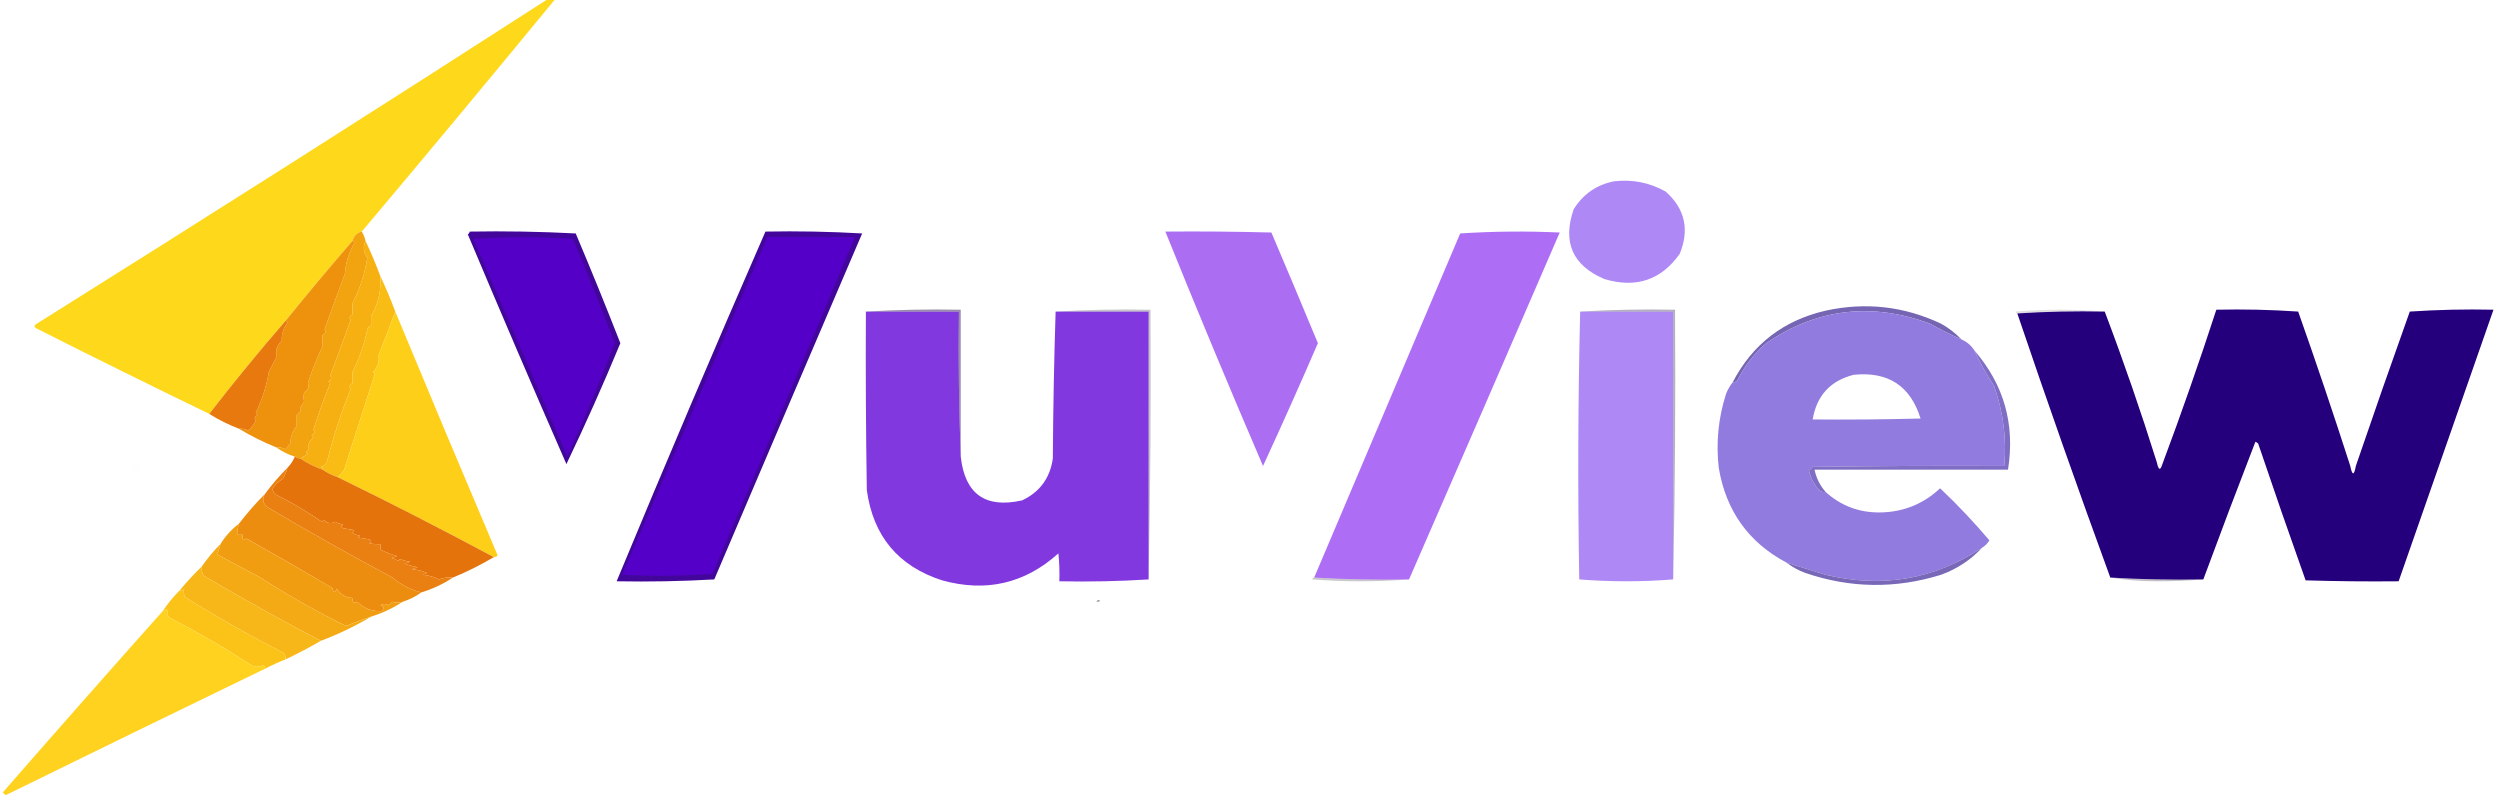
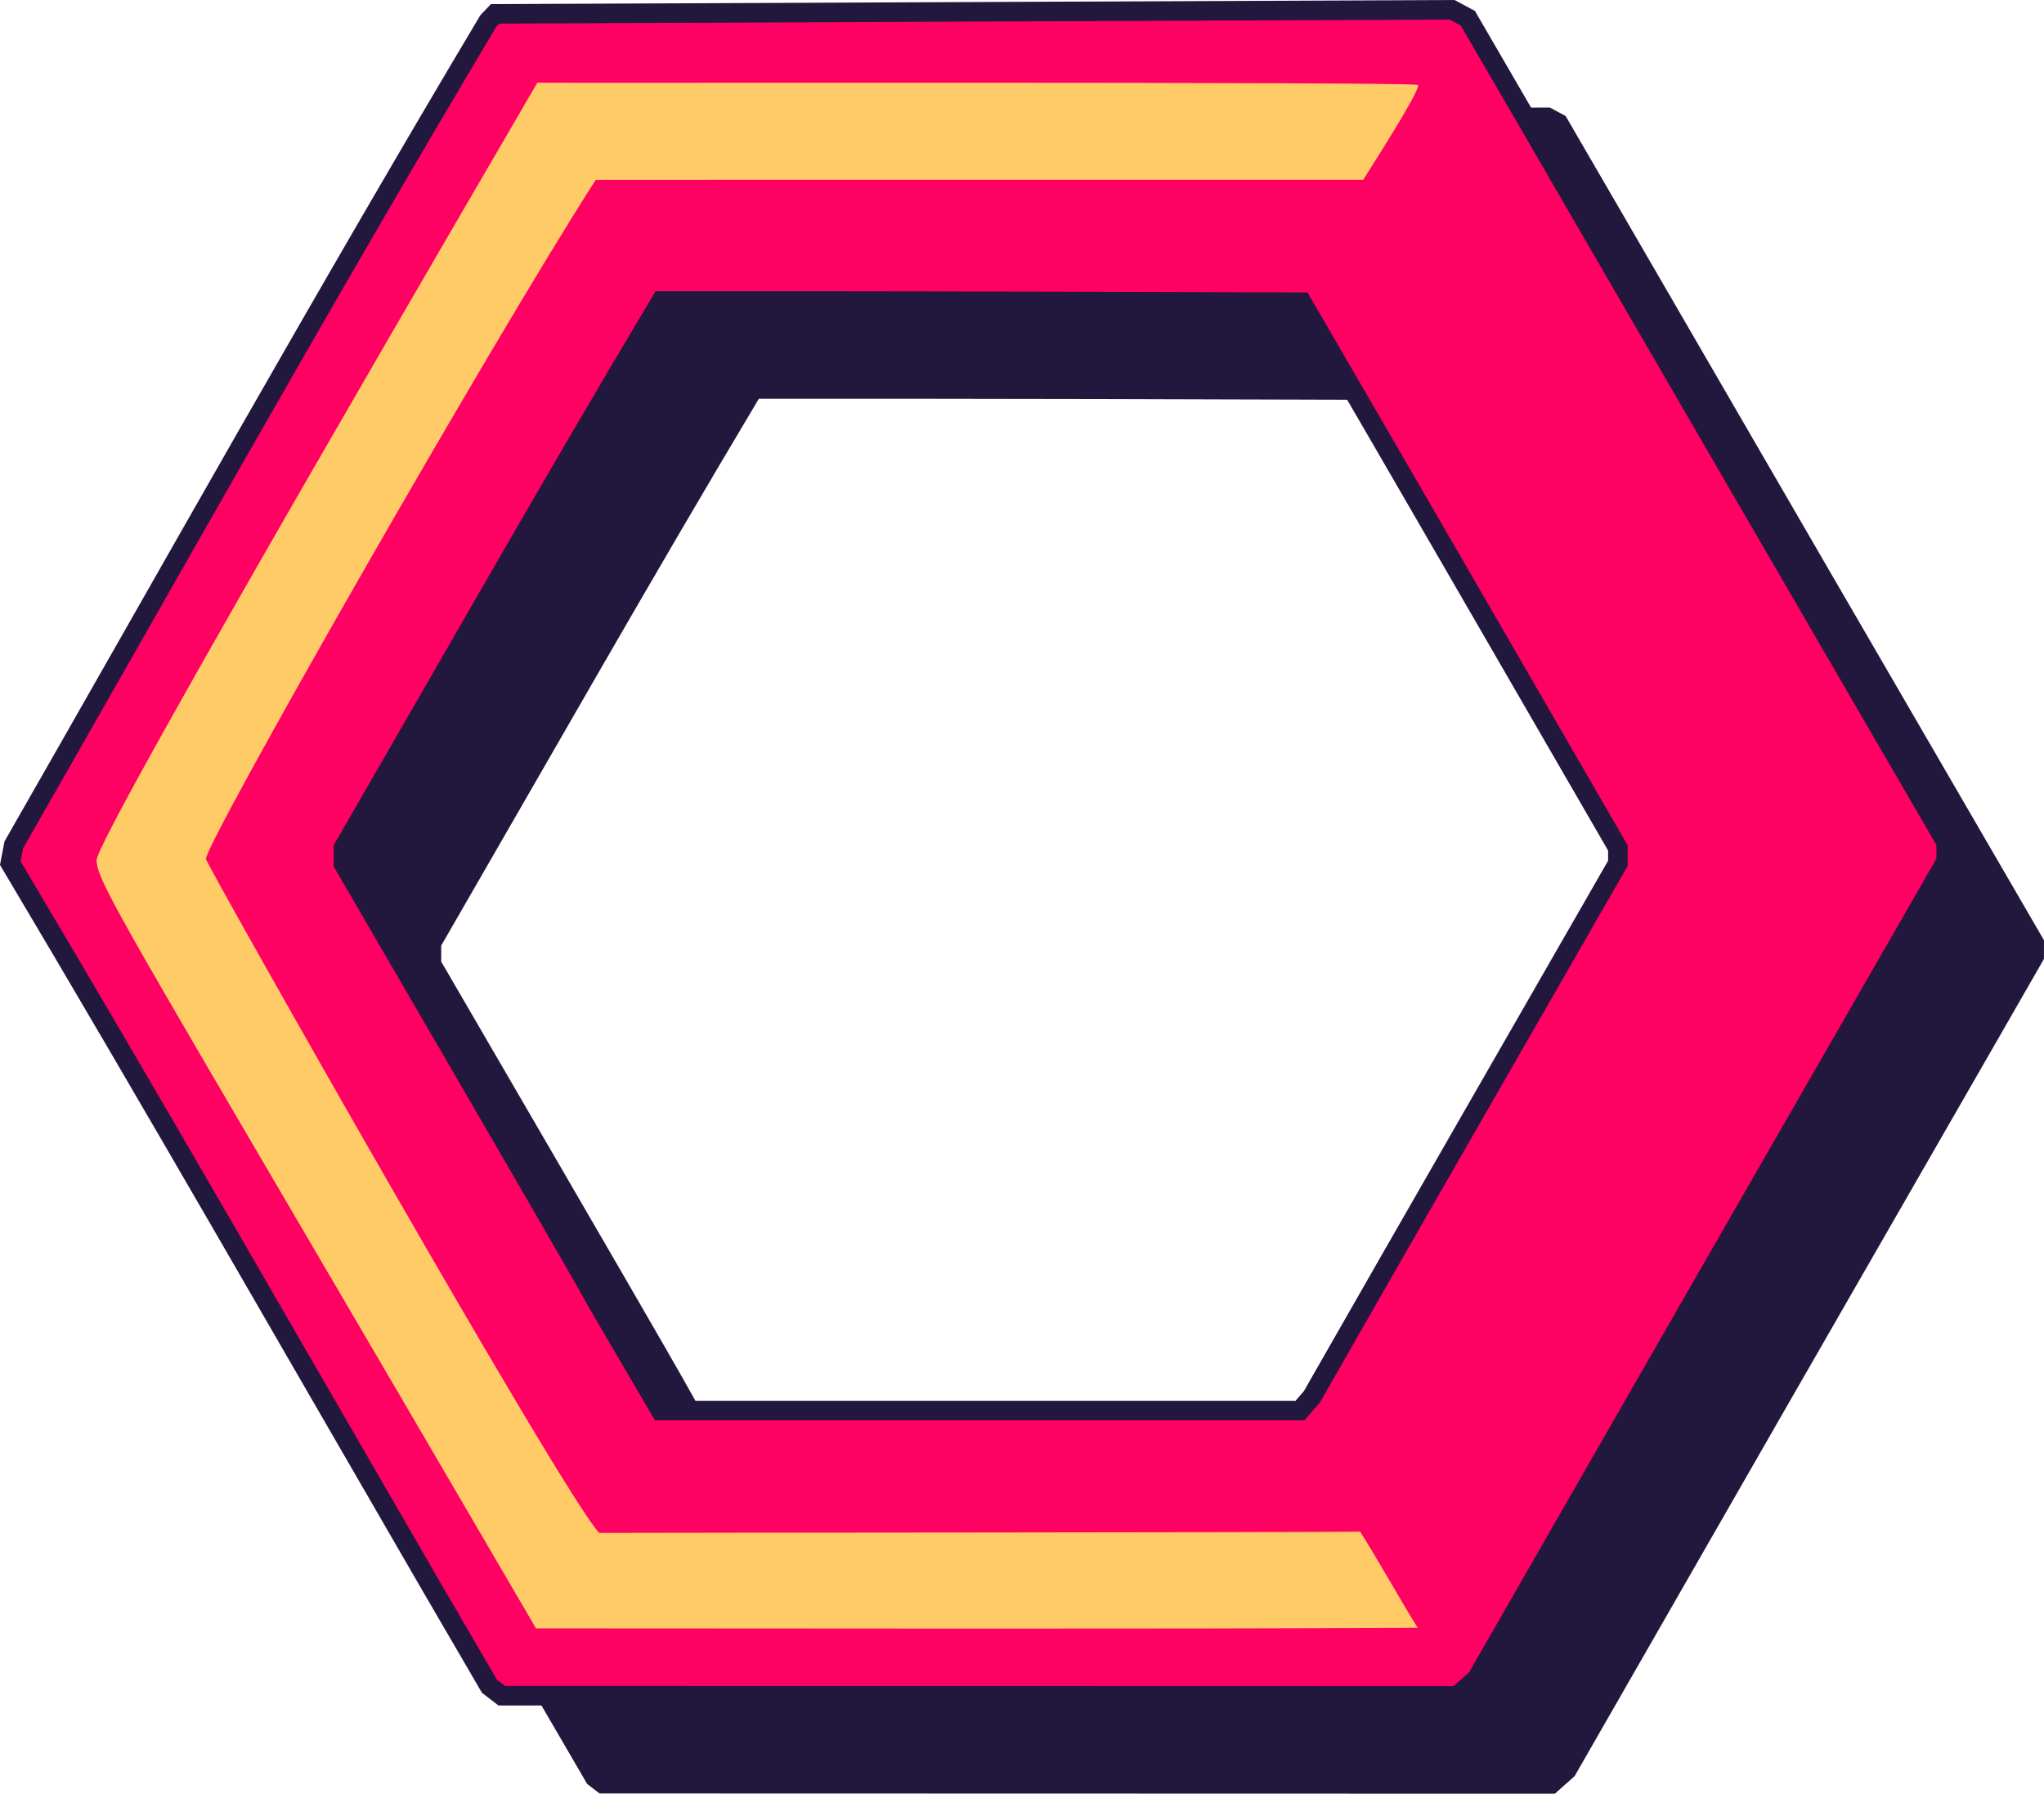
- <svg xmlns="http://www.w3.org/2000/svg" version="1.1" width="1344px" height="430px" style="shape-rendering:geometricPrecision; text-rendering:geometricPrecision; image-rendering:optimizeQuality; fill-rule:evenodd; clip-rule:evenodd">
-   <g>
-     <path style="opacity:1" fill="#fed81b" d="M 294.5,-0.5 C 295.833,-0.5 297.167,-0.5 298.5,-0.5C 264.061,41.391 229.395,83.058 194.5,124.5C 191.856,125.144 190.189,126.811 189.5,129.5C 177.272,143.608 165.272,157.942 153.5,172.5C 139.366,188.759 125.699,205.426 112.5,222.5C 81.399,207.449 50.399,192.116 19.5,176.5C 18.479,175.998 18.312,175.332 19,174.5C 111.275,116.699 203.108,58.365 294.5,-0.5 Z" />
-   </g>
-   <g>
-     <path style="opacity:1" fill="#ae88f5" d="M 867.5,97.5 C 877.461,96.283 886.794,98.116 895.5,103C 905.856,112.28 908.356,123.447 903,136.5C 892.98,150.598 879.48,155.098 862.5,150C 845.402,142.729 839.902,130.229 846,112.5C 851.091,104.383 858.257,99.383 867.5,97.5 Z" />
-   </g>
-   <g>
-     <path style="opacity:1" fill="#ab6df2" d="M 626.5,124.5 C 645.503,124.333 664.503,124.5 683.5,125C 691.927,144.776 700.26,164.609 708.5,184.5C 698.924,206.649 689.091,228.649 679,250.5C 660.998,208.649 643.498,166.649 626.5,124.5 Z" />
-   </g>
-   <g>
-     <path style="opacity:1" fill="#ad6ef5" d="M 757.5,311.5 C 740.325,311.83 723.325,311.497 706.5,310.5C 732.648,248.865 758.815,187.199 785,125.5C 802.76,124.342 820.593,124.175 838.5,125C 811.595,187.3 784.595,249.466 757.5,311.5 Z" />
-   </g>
-   <g>
-     <path style="opacity:1" fill="#f2a310" d="M 194.5,124.5 C 195.441,126.05 196.107,127.716 196.5,129.5C 195.037,132.663 195.37,135.663 197.5,138.5C 196.127,147.118 193.461,155.284 189.5,163C 189.5,165 189.5,167 189.5,169C 187.875,169.853 187.542,170.853 188.5,172C 184.963,181.936 181.296,191.936 177.5,202C 178.458,203.147 178.125,204.147 176.5,205C 176.833,205.333 177.167,205.667 177.5,206C 174.094,214.452 171.094,222.786 168.5,231C 169.458,232.147 169.125,233.147 167.5,234C 167.833,234.333 168.167,234.667 168.5,235C 166.996,236.337 165.996,238.004 165.5,240C 166.458,241.147 166.125,242.147 164.5,243C 164.833,243.333 165.167,243.667 165.5,244C 164.142,244.934 162.808,245.768 161.5,246.5C 160.391,246.443 159.391,246.11 158.5,245.5C 154.849,244.341 151.515,242.674 148.5,240.5C 150.262,240.357 151.929,240.691 153.5,241.5C 154.333,240.5 155.167,239.5 156,238.5C 156.19,234.924 157.357,231.758 159.5,229C 159.5,227 159.5,225 159.5,223C 161.394,221.899 162.061,220.566 161.5,219C 162.167,218 162.833,217 163.5,216C 163.112,214.192 163.112,212.525 163.5,211C 165.605,209.665 166.271,207.998 165.5,206C 167.716,199.117 170.383,192.45 173.5,186C 173.255,183.911 173.255,181.911 173.5,180C 175.125,179.147 175.458,178.147 174.5,177C 178.037,167.064 181.704,157.064 185.5,147C 185.724,141.71 187.391,136.21 190.5,130.5C 190.376,129.893 190.043,129.56 189.5,129.5C 190.189,126.811 191.856,125.144 194.5,124.5 Z" />
-   </g>
-   <g>
-     <path style="opacity:1" fill="#f6b011" d="M 196.5,129.5 C 199.403,135.65 202.07,141.984 204.5,148.5C 204.961,156.257 203.295,163.423 199.5,170C 199.5,171.667 199.5,173.333 199.5,175C 198.572,175.388 197.905,176.055 197.5,177C 195.815,185.058 193.148,192.725 189.5,200C 189.5,202 189.5,204 189.5,206C 187.875,206.853 187.542,207.853 188.5,209C 183.3,222.055 179.134,234.889 176,247.5C 175.5,249.333 174.333,250.5 172.5,251C 173.056,251.383 173.389,251.883 173.5,252.5C 169.248,251.041 165.248,249.041 161.5,246.5C 162.808,245.768 164.142,244.934 165.5,244C 165.167,243.667 164.833,243.333 164.5,243C 166.125,242.147 166.458,241.147 165.5,240C 165.996,238.004 166.996,236.337 168.5,235C 168.167,234.667 167.833,234.333 167.5,234C 169.125,233.147 169.458,232.147 168.5,231C 171.094,222.786 174.094,214.452 177.5,206C 177.167,205.667 176.833,205.333 176.5,205C 178.125,204.147 178.458,203.147 177.5,202C 181.296,191.936 184.963,181.936 188.5,172C 187.542,170.853 187.875,169.853 189.5,169C 189.5,167 189.5,165 189.5,163C 193.461,155.284 196.127,147.118 197.5,138.5C 195.37,135.663 195.037,132.663 196.5,129.5 Z" />
-   </g>
-   <g>
-     <path style="opacity:1" fill="#f9bc14" d="M 204.5,148.5 C 207.403,154.65 210.07,160.984 212.5,167.5C 209.631,175.256 206.631,183.089 203.5,191C 204.079,194.297 203.079,197.297 200.5,200C 200.833,200.333 201.167,200.667 201.5,201C 195.862,218.473 190.362,235.639 185,252.5C 183.968,254.027 182.801,255.36 181.5,256.5C 178.563,255.528 175.897,254.195 173.5,252.5C 173.389,251.883 173.056,251.383 172.5,251C 174.333,250.5 175.5,249.333 176,247.5C 179.134,234.889 183.3,222.055 188.5,209C 187.542,207.853 187.875,206.853 189.5,206C 189.5,204 189.5,202 189.5,200C 193.148,192.725 195.815,185.058 197.5,177C 197.905,176.055 198.572,175.388 199.5,175C 199.5,173.333 199.5,171.667 199.5,170C 203.295,163.423 204.961,156.257 204.5,148.5 Z" />
-   </g>
-   <g>
-     <path style="opacity:0.996" fill="#7464b2" d="M 1054.5,182.5 C 1048.77,179.974 1043.1,177.141 1037.5,174C 1006.18,162.359 976.851,165.859 949.5,184.5C 942.995,190.167 937.828,196.833 934,204.5C 933.329,205.252 932.496,205.586 931.5,205.5C 942.129,185.062 958.795,172.228 981.5,167C 1002.98,162.308 1023.65,164.641 1043.5,174C 1047.64,176.315 1051.3,179.148 1054.5,182.5 Z" />
-   </g>
-   <g>
-     <path style="opacity:0.125" fill="#07000f" d="M 1131.5,167.5 C 1115.66,167.17 1099.99,167.504 1084.5,168.5C 1083.96,168.44 1083.62,168.107 1083.5,167.5C 1099.66,166.173 1115.66,166.173 1131.5,167.5 Z" />
-   </g>
-   <g>
-     <path style="opacity:1" fill="#8138df" d="M 465.5,167.5 C 482.167,167.5 498.833,167.5 515.5,167.5C 515.169,193.672 515.502,219.672 516.5,245.5C 518.732,265.618 529.732,273.451 549.5,269C 559.004,264.512 564.504,257.012 566,246.5C 566.168,219.997 566.668,193.663 567.5,167.5C 584.167,167.5 600.833,167.5 617.5,167.5C 617.5,215.5 617.5,263.5 617.5,311.5C 601.675,312.496 585.675,312.83 569.5,312.5C 569.666,307.489 569.499,302.489 569,297.5C 550.956,313.71 530.122,318.543 506.5,312C 482.914,304.402 469.414,288.236 466,263.5C 465.5,231.502 465.333,199.502 465.5,167.5 Z" />
-   </g>
-   <g>
-     <path style="opacity:0.494" fill="#331856" d="M 465.5,167.5 C 482.325,166.503 499.325,166.17 516.5,166.5C 516.5,192.833 516.5,219.167 516.5,245.5C 515.502,219.672 515.169,193.672 515.5,167.5C 498.833,167.5 482.167,167.5 465.5,167.5 Z" />
-   </g>
-   <g>
-     <path style="opacity:0.251" fill="#1c0e30" d="M 567.5,167.5 C 584.325,166.503 601.325,166.17 618.5,166.5C 618.832,215.003 618.499,263.336 617.5,311.5C 617.5,263.5 617.5,215.5 617.5,167.5C 600.833,167.5 584.167,167.5 567.5,167.5 Z" />
-   </g>
-   <g>
-     <path style="opacity:1" fill="#ae88f5" d="M 849.5,167.5 C 866.167,167.5 882.833,167.5 899.5,167.5C 899.5,215.5 899.5,263.5 899.5,311.5C 882.764,312.831 865.931,312.831 849,311.5C 848.168,263.332 848.335,215.332 849.5,167.5 Z" />
-   </g>
-   <g>
-     <path style="opacity:1" fill="#917bde" d="M 1054.5,182.5 C 1057.43,183.757 1059.76,185.757 1061.5,188.5C 1064.45,195.069 1067.95,201.402 1072,207.5C 1076.96,221.412 1078.79,235.745 1077.5,250.5C 1043.17,250.333 1008.83,250.5 974.5,251C 973.833,251.667 973.167,252.333 972.5,253C 973.45,257.233 975.45,260.9 978.5,264C 979.448,264.483 980.448,264.649 981.5,264.5C 989.645,271.886 999.312,275.553 1010.5,275.5C 1023.07,275.367 1033.91,271.034 1043,262.5C 1052.38,271.38 1061.22,280.713 1069.5,290.5C 1068.48,292.188 1067.15,293.521 1065.5,294.5C 1039.88,311.494 1011.88,316.328 981.5,309C 974.463,306.807 967.463,304.64 960.5,302.5C 940.05,291.659 927.883,274.659 924,251.5C 922.456,237.85 923.789,224.517 928,211.5C 928.941,209.273 930.108,207.273 931.5,205.5C 932.496,205.586 933.329,205.252 934,204.5C 937.828,196.833 942.995,190.167 949.5,184.5C 976.851,165.859 1006.18,162.359 1037.5,174C 1043.1,177.141 1048.77,179.974 1054.5,182.5 Z M 996.5,201.5 C 1015.03,199.583 1027.03,207.416 1032.5,225C 1013.17,225.5 993.836,225.667 974.5,225.5C 976.642,212.693 983.975,204.693 996.5,201.5 Z" />
-   </g>
-   <g>
-     <path style="opacity:1" fill="#25007d" d="M 1263.5,250.5 C 1264.56,255.774 1265.56,255.774 1266.5,250.5C 1275.96,222.786 1285.63,195.12 1295.5,167.5C 1310.49,166.501 1325.49,166.167 1340.5,166.5C 1323.5,215.167 1306.5,263.833 1289.5,312.5C 1272.83,312.667 1256.16,312.5 1239.5,312C 1230.81,287.592 1222.31,263.092 1214,238.5C 1213.59,238.043 1213.09,237.709 1212.5,237.5C 1202.95,262.154 1193.62,286.821 1184.5,311.5C 1167.76,311.818 1151.09,311.485 1134.5,310.5C 1117.27,263.374 1100.6,216.041 1084.5,168.5C 1099.99,167.504 1115.66,167.17 1131.5,167.5C 1141.6,194.126 1150.93,221.126 1159.5,248.5C 1160.4,252.838 1161.4,253.171 1162.5,249.5C 1172.74,222.122 1182.41,194.455 1191.5,166.5C 1206.18,166.167 1220.85,166.501 1235.5,167.5C 1245.24,195.053 1254.57,222.72 1263.5,250.5 Z" />
-   </g>
-   <g>
-     <path style="opacity:0.996" fill="#42059b" d="M 411.5,124.5 C 428.846,124.167 446.179,124.5 463.5,125.5C 436.903,187.459 410.403,249.459 384,311.5C 366.577,312.492 349.077,312.825 331.5,312.5C 357.589,249.561 384.255,186.894 411.5,124.5 Z" />
-   </g>
-   <g>
-     <path style="opacity:1" fill="#5400c8" d="M 412.5,127.5 C 428.167,127.5 443.833,127.5 459.5,127.5C 434.28,187.908 408.78,248.242 383,308.5C 366.907,309.658 350.741,309.824 334.5,309C 360.748,248.366 386.748,187.866 412.5,127.5 Z" />
-   </g>
-   <g>
-     <path style="opacity:0.376" fill="#382c50" d="M 849.5,167.5 C 866.325,166.503 883.325,166.17 900.5,166.5C 900.832,215.003 900.499,263.336 899.5,311.5C 899.5,263.5 899.5,215.5 899.5,167.5C 882.833,167.5 866.167,167.5 849.5,167.5 Z" />
-   </g>
-   <g>
-     <path style="opacity:0.996" fill="#41069a" d="M 252.5,124.5 C 271.512,124.167 290.512,124.5 309.5,125.5C 317.779,145.058 325.779,164.725 333.5,184.5C 324.392,206.518 314.726,228.185 304.5,249.5C 286.539,208.449 268.873,167.283 251.5,126C 252.056,125.617 252.389,125.117 252.5,124.5 Z" />
-   </g>
-   <g>
-     <path style="opacity:1" fill="#5400c7" d="M 254.5,128.5 C 272.236,127.169 290.069,127.169 308,128.5C 315.771,147.044 323.271,165.711 330.5,184.5C 322.558,205.052 314.058,225.386 305,245.5C 288.242,206.37 271.409,167.37 254.5,128.5 Z" />
-   </g>
-   <g>
-     <path style="opacity:1" fill="#fecf18" d="M 212.5,167.5 C 230.631,211.219 248.964,254.886 267.5,298.5C 267.043,299.298 266.376,299.631 265.5,299.5C 237.781,284.641 209.781,270.307 181.5,256.5C 182.801,255.36 183.968,254.027 185,252.5C 190.362,235.639 195.862,218.473 201.5,201C 201.167,200.667 200.833,200.333 200.5,200C 203.079,197.297 204.079,194.297 203.5,191C 206.631,183.089 209.631,175.256 212.5,167.5 Z" />
-   </g>
-   <g>
-     <path style="opacity:1" fill="#ee920d" d="M 189.5,129.5 C 190.043,129.56 190.376,129.893 190.5,130.5C 187.391,136.21 185.724,141.71 185.5,147C 181.704,157.064 178.037,167.064 174.5,177C 175.458,178.147 175.125,179.147 173.5,180C 173.255,181.911 173.255,183.911 173.5,186C 170.383,192.45 167.716,199.117 165.5,206C 166.271,207.998 165.605,209.665 163.5,211C 163.112,212.525 163.112,214.192 163.5,216C 162.833,217 162.167,218 161.5,219C 162.061,220.566 161.394,221.899 159.5,223C 159.5,225 159.5,227 159.5,229C 157.357,231.758 156.19,234.924 156,238.5C 155.167,239.5 154.333,240.5 153.5,241.5C 151.929,240.691 150.262,240.357 148.5,240.5C 141.516,237.675 134.849,234.341 128.5,230.5C 130.262,230.357 131.929,230.691 133.5,231.5C 135.188,229.971 136.521,228.137 137.5,226C 136.542,224.853 136.875,223.853 138.5,223C 138.167,222.667 137.833,222.333 137.5,222C 141.027,214.408 143.361,207.074 144.5,200C 145.833,197.333 147.167,194.667 148.5,192C 148.5,190.667 148.5,189.333 148.5,188C 149.13,186.108 150.13,184.441 151.5,183C 151.317,179.7 152.317,176.534 154.5,173.5C 154.376,172.893 154.043,172.56 153.5,172.5C 165.272,157.942 177.272,143.608 189.5,129.5 Z" />
-   </g>
-   <g>
-     <path style="opacity:1" fill="#e7790e" d="M 153.5,172.5 C 154.043,172.56 154.376,172.893 154.5,173.5C 152.317,176.534 151.317,179.7 151.5,183C 150.13,184.441 149.13,186.108 148.5,188C 148.5,189.333 148.5,190.667 148.5,192C 147.167,194.667 145.833,197.333 144.5,200C 143.361,207.074 141.027,214.408 137.5,222C 137.833,222.333 138.167,222.667 138.5,223C 136.875,223.853 136.542,224.853 137.5,226C 136.521,228.137 135.188,229.971 133.5,231.5C 131.929,230.691 130.262,230.357 128.5,230.5C 122.849,228.341 117.516,225.674 112.5,222.5C 125.699,205.426 139.366,188.759 153.5,172.5 Z" />
-   </g>
-   <g>
-     <path style="opacity:0.996" fill="#806dc4" d="M 1061.5,188.5 C 1077.38,206.839 1083.38,228.173 1079.5,252.5C 1044.83,252.5 1010.17,252.5 975.5,252.5C 976.442,257.052 978.442,261.052 981.5,264.5C 980.448,264.649 979.448,264.483 978.5,264C 975.45,260.9 973.45,257.233 972.5,253C 973.167,252.333 973.833,251.667 974.5,251C 1008.83,250.5 1043.17,250.333 1077.5,250.5C 1078.79,235.745 1076.96,221.412 1072,207.5C 1067.95,201.402 1064.45,195.069 1061.5,188.5 Z" />
-   </g>
-   <g>
-     <path style="opacity:0.814" fill="#fefefe" d="M 71.5,249.5 C 74.47,249.746 75.803,251.412 75.5,254.5C 74.167,254.5 72.833,254.5 71.5,254.5C 71.5,252.833 71.5,251.167 71.5,249.5 Z" />
-   </g>
-   <g>
-     <path style="opacity:0.038" fill="#080013" d="M 1159.5,248.5 C 1160.39,249.11 1161.39,249.443 1162.5,249.5C 1161.4,253.171 1160.4,252.838 1159.5,248.5 Z" />
-   </g>
-   <g>
-     <path style="opacity:0.01" fill="#040010" d="M 1263.5,250.5 C 1264.5,250.5 1265.5,250.5 1266.5,250.5C 1265.56,255.774 1264.56,255.774 1263.5,250.5 Z" />
-   </g>
-   <g>
-     <path style="opacity:1" fill="#e5730c" d="M 158.5,245.5 C 159.391,246.11 160.391,246.443 161.5,246.5C 165.248,249.041 169.248,251.041 173.5,252.5C 175.897,254.195 178.563,255.528 181.5,256.5C 209.781,270.307 237.781,284.641 265.5,299.5C 258.515,303.659 251.182,307.326 243.5,310.5C 240.881,310.232 238.381,310.565 236,311.5C 233.34,310.166 230.506,309.332 227.5,309C 228.167,308.667 228.833,308.333 229.5,308C 226.956,306.908 224.289,306.241 221.5,306C 222.5,305.667 223.5,305.333 224.5,305C 222.122,304.489 219.788,303.822 217.5,303C 218.5,302.667 219.5,302.333 220.5,302C 218.567,301.749 216.734,301.249 215,300.5C 214.667,300.833 214.333,301.167 214,301.5C 212.933,300.809 211.766,300.309 210.5,300C 211.5,299.667 212.5,299.333 213.5,299C 210.353,298.054 207.353,296.887 204.5,295.5C 204.5,294.5 204.5,293.5 204.5,292.5C 202.473,292.662 200.473,292.495 198.5,292C 199.833,291.333 199.833,290.667 198.5,290C 196.5,289.667 194.5,289.333 192.5,289C 192.833,288.667 193.167,288.333 193.5,288C 192.062,287.781 190.729,287.281 189.5,286.5C 189.709,285.914 190.043,285.414 190.5,285C 188.5,284.667 186.5,284.333 184.5,284C 183.167,283.333 183.167,282.667 184.5,282C 182.899,281.727 181.399,281.227 180,280.5C 177.989,281.717 175.989,281.384 174,279.5C 173.667,279.833 173.333,280.167 173,280.5C 165.221,275.117 157.054,270.284 148.5,266C 147.426,265.261 146.759,264.261 146.5,263C 147.783,260.588 149.616,258.755 152,257.5C 153.122,255.593 153.955,253.593 154.5,251.5C 156.192,249.795 157.525,247.795 158.5,245.5 Z" />
-   </g>
-   <g>
-     <path style="opacity:1" fill="#e98011" d="M 154.5,251.5 C 153.955,253.593 153.122,255.593 152,257.5C 149.616,258.755 147.783,260.588 146.5,263C 146.759,264.261 147.426,265.261 148.5,266C 157.054,270.284 165.221,275.117 173,280.5C 173.333,280.167 173.667,279.833 174,279.5C 175.989,281.384 177.989,281.717 180,280.5C 181.399,281.227 182.899,281.727 184.5,282C 183.167,282.667 183.167,283.333 184.5,284C 186.5,284.333 188.5,284.667 190.5,285C 190.043,285.414 189.709,285.914 189.5,286.5C 190.729,287.281 192.062,287.781 193.5,288C 193.167,288.333 192.833,288.667 192.5,289C 194.5,289.333 196.5,289.667 198.5,290C 199.833,290.667 199.833,291.333 198.5,292C 200.473,292.495 202.473,292.662 204.5,292.5C 204.5,293.5 204.5,294.5 204.5,295.5C 207.353,296.887 210.353,298.054 213.5,299C 212.5,299.333 211.5,299.667 210.5,300C 211.766,300.309 212.933,300.809 214,301.5C 214.333,301.167 214.667,300.833 215,300.5C 216.734,301.249 218.567,301.749 220.5,302C 219.5,302.333 218.5,302.667 217.5,303C 219.788,303.822 222.122,304.489 224.5,305C 223.5,305.333 222.5,305.667 221.5,306C 224.289,306.241 226.956,306.908 229.5,308C 228.833,308.333 228.167,308.667 227.5,309C 230.506,309.332 233.34,310.166 236,311.5C 238.381,310.565 240.881,310.232 243.5,310.5C 238.296,313.933 232.629,316.6 226.5,318.5C 221.011,317.169 215.844,314.502 211,310.5C 188.216,298.31 165.716,285.643 143.5,272.5C 141.255,270.433 140.921,268.1 142.5,265.5C 146.155,260.514 150.155,255.847 154.5,251.5 Z" />
-   </g>
-   <g>
-     <path style="opacity:1" fill="#ed8d10" d="M 142.5,265.5 C 140.921,268.1 141.255,270.433 143.5,272.5C 165.716,285.643 188.216,298.31 211,310.5C 215.844,314.502 221.011,317.169 226.5,318.5C 223.485,320.674 220.151,322.341 216.5,323.5C 214.523,324.149 212.69,324.149 211,323.5C 210.333,324.167 209.667,324.833 209,325.5C 207.422,324.453 205.922,324.453 204.5,325.5C 206.748,326.324 206.914,327.324 205,328.5C 200.096,328.825 195.762,327.158 192,323.5C 190.187,324.609 189.354,323.942 189.5,321.5C 185.825,321.246 182.991,319.58 181,316.5C 180.195,318.901 179.362,318.734 178.5,316C 163.862,307.351 148.528,298.518 132.5,289.5C 130.786,290.609 130.119,289.942 130.5,287.5C 129.5,287.5 128.5,287.5 127.5,287.5C 127.517,285.435 127.85,283.435 128.5,281.5C 132.801,275.865 137.467,270.532 142.5,265.5 Z" />
-   </g>
-   <g>
-     <path style="opacity:1" fill="#f19d11" d="M 128.5,281.5 C 127.85,283.435 127.517,285.435 127.5,287.5C 128.5,287.5 129.5,287.5 130.5,287.5C 130.119,289.942 130.786,290.609 132.5,289.5C 148.528,298.518 163.862,307.351 178.5,316C 179.362,318.734 180.195,318.901 181,316.5C 182.991,319.58 185.825,321.246 189.5,321.5C 189.354,323.942 190.187,324.609 192,323.5C 195.762,327.158 200.096,328.825 205,328.5C 206.914,327.324 206.748,326.324 204.5,325.5C 205.922,324.453 207.422,324.453 209,325.5C 209.667,324.833 210.333,324.167 211,323.5C 212.69,324.149 214.523,324.149 216.5,323.5C 211.265,326.949 205.598,329.616 199.5,331.5C 195.023,332.978 190.523,334.645 186,336.5C 169.734,328.508 154.4,319.842 140,310.5C 132.167,306.333 124.333,302.167 116.5,298C 117.464,296.275 118.131,294.441 118.5,292.5C 121.142,288.225 124.475,284.558 128.5,281.5 Z" />
-   </g>
-   <g>
-     <path style="opacity:0.996" fill="#7867b8" d="M 1065.5,294.5 C 1059.43,301.048 1052.1,305.882 1043.5,309C 1019.05,316.603 994.715,316.27 970.5,308C 966.796,306.619 963.463,304.786 960.5,302.5C 967.463,304.64 974.463,306.807 981.5,309C 1011.88,316.328 1039.88,311.494 1065.5,294.5 Z" />
-   </g>
-   <g>
-     <path style="opacity:1" fill="#f4aa14" d="M 118.5,292.5 C 118.131,294.441 117.464,296.275 116.5,298C 124.333,302.167 132.167,306.333 140,310.5C 154.4,319.842 169.734,328.508 186,336.5C 190.523,334.645 195.023,332.978 199.5,331.5C 190.935,336.615 181.935,340.948 172.5,344.5C 151.272,333.408 130.272,321.742 109.5,309.5C 108.548,307.955 108.215,306.288 108.5,304.5C 111.463,300.202 114.797,296.202 118.5,292.5 Z" />
-   </g>
-   <g>
-     <path style="opacity:0.251" fill="#2a1a3d" d="M 706.5,310.5 C 723.325,311.497 740.325,311.83 757.5,311.5C 740.329,312.827 722.995,312.827 705.5,311.5C 705.624,310.893 705.957,310.56 706.5,310.5 Z" />
-   </g>
-   <g>
-     <path style="opacity:0.251" fill="#0a001e" d="M 1134.5,310.5 C 1151.09,311.485 1167.76,311.818 1184.5,311.5C 1176.34,312.166 1168.01,312.5 1159.5,312.5C 1150.81,312.498 1142.47,311.831 1134.5,310.5 Z" />
-   </g>
-   <g>
-     <path style="opacity:1" fill="#f8b719" d="M 108.5,304.5 C 108.215,306.288 108.548,307.955 109.5,309.5C 130.272,321.742 151.272,333.408 172.5,344.5C 166.391,348.057 160.057,351.39 153.5,354.5C 153.67,353.178 153.337,352.011 152.5,351C 134.402,341.784 116.735,331.784 99.5,321C 98.788,319.575 98.621,318.075 99,316.5C 98.329,317.252 97.496,317.586 96.5,317.5C 100.277,312.935 104.277,308.602 108.5,304.5 Z" />
-   </g>
-   <g>
-     <path style="opacity:0.41" fill="#000000" d="M 589.5,323.5 C 589.897,322.475 590.563,322.308 591.5,323C 590.906,323.464 590.239,323.631 589.5,323.5 Z" />
-   </g>
-   <g>
-     <path style="opacity:1" fill="#fbc318" d="M 153.5,354.5 C 149.72,355.979 146.053,357.646 142.5,359.5C 142.631,358.624 142.298,357.957 141.5,357.5C 139.352,358.758 137.185,358.758 135,357.5C 121.081,348.42 106.747,340.086 92,332.5C 89.853,331.404 89.353,329.904 90.5,328C 89.423,327.53 88.423,327.697 87.5,328.5C 90.099,324.562 93.099,320.895 96.5,317.5C 97.496,317.586 98.329,317.252 99,316.5C 98.621,318.075 98.788,319.575 99.5,321C 116.735,331.784 134.402,341.784 152.5,351C 153.337,352.011 153.67,353.178 153.5,354.5 Z" />
-   </g>
-   <g>
-     <path style="opacity:1" fill="#ffd220" d="M 142.5,359.5 C 95.888,382.057 49.388,404.723 3,427.5C 2.5,427 2,426.5 1.5,426C 30.032,393.306 58.699,360.806 87.5,328.5C 88.423,327.697 89.423,327.53 90.5,328C 89.353,329.904 89.853,331.404 92,332.5C 106.747,340.086 121.081,348.42 135,357.5C 137.185,358.758 139.352,358.758 141.5,357.5C 142.298,357.957 142.631,358.624 142.5,359.5 Z" />
+ <svg xmlns="http://www.w3.org/2000/svg" version="1.1" id="svg1" width="522.866" height="458.791" viewBox="0 0 522.866 458.791">
+   <defs id="defs1">
+     <linearGradient id="swatch1">
+       <stop style="stop-color:#22173c;stop-opacity:1;" offset="0" id="stop1" />
+     </linearGradient>
+   </defs>
+   <g id="g1" transform="translate(-313.1388,-174.2093)">
+     <path style="display:inline;fill:#22173c;fill-opacity:1" d="m 713.414,630.75 2.525,-2.25 c 37.095,-64.696 74.239,-129.363 111.436,-194 l 4.305,-7.5 4.305,-7.5 0.01,-2.395 0.01,-2.395 C 799.744,352.33 763.535,289.922 727.351,227.5 l -6.862,-11.814 -6.862,-11.814 -2.017,-1.08 -2.017,-1.08 -122.393,0.518 -122.393,0.518 -1.79,1.876 c -41.413,69.447 -81.109,140.396 -121.353,210.676 l -0.446,2.335 -0.446,2.335 c 36.392,61.15 71.719,122.97 107.416,184.53 l 7.572,13 7.572,13 1.584,1.218 1.584,1.218 122.194,0.032 122.194,0.032 z m -211.719,-80 c -28.784,-49.109 16.769,28.314 -75.695,-130.581 v -2.049 -2.049 c 27.032,-46.73 53.561,-93.524 81.254,-139.862 54.631,-0.064 109.262,0.121 163.893,0.291 27.05,46.472 53.913,93.053 80.852,139.589 v 1.973 1.973 c -26.099,45.486 -52.291,90.919 -78.285,136.465 l -1.512,1.75 -1.512,1.75 h -81.787 -81.787 z" id="path1" />
+     <path style="display:inline;fill:#ff0063;fill-opacity:1;stroke:#22173c;stroke-width:5;stroke-dasharray:none;stroke-opacity:1" d="m 688.413,605.75 2.525,-2.25 c 37.095,-64.696 74.239,-129.363 111.436,-194 l 4.305,-7.5 4.305,-7.5 0.007,-2.395 0.008,-2.395 C 774.744,327.33 738.535,264.922 702.351,202.5 l -6.862,-11.814 -6.862,-11.814 -2.017,-1.08 -2.017,-1.08 -122.393,0.518 -122.393,0.518 -1.79,1.876 c -41.412,69.447 -81.109,140.396 -121.353,210.676 l -0.446,2.335 -0.446,2.335 C 352.165,456.12 387.491,517.94 423.189,579.5 l 7.572,13 7.572,13 1.584,1.218 1.584,1.218 122.194,0.032 L 685.888,608 Z m -211.719,-80 C 447.911,476.641 493.464,554.064 401,395.169 v -2.049 -2.049 c 27.032,-46.73 53.561,-93.524 81.254,-139.862 54.631,-0.064 109.262,0.121 163.893,0.291 27.05,46.472 53.913,93.053 80.852,139.589 v 1.973 1.973 C 700.901,440.521 674.709,485.954 648.715,531.5 l -1.512,1.75 -1.512,1.75 h -81.787 -81.787 z" id="path203" />
+     <path style="display:inline;fill:#ffcb66;fill-opacity:1;stroke-width:1.042;stroke-dasharray:none;stroke:none;stroke-opacity:1" d="m 337.844,394.224 c -0.051,-6.317 111.316,-196.187 112.738,-198.862 4.341,0.128 218.621,-0.287 225.183,0.546 1.214,0.154 -6.468,12.557 -13.894,24.281 l -196.331,0.014 c -25.986,40.347 -100.731,171.068 -99.702,173.775 1.399,3.678 91.337,162.569 100.58,172.318 8.909,-0.07 180.927,-0.116 194.659,-0.327 4.969,7.872 9.375,15.95 14.72,24.6 -75.17,0.366 -150.366,0.146 -225.545,0.146 C 346.983,413.81 337.893,400.409 337.844,394.224 Z" id="path2" />
  </g>
</svg>
